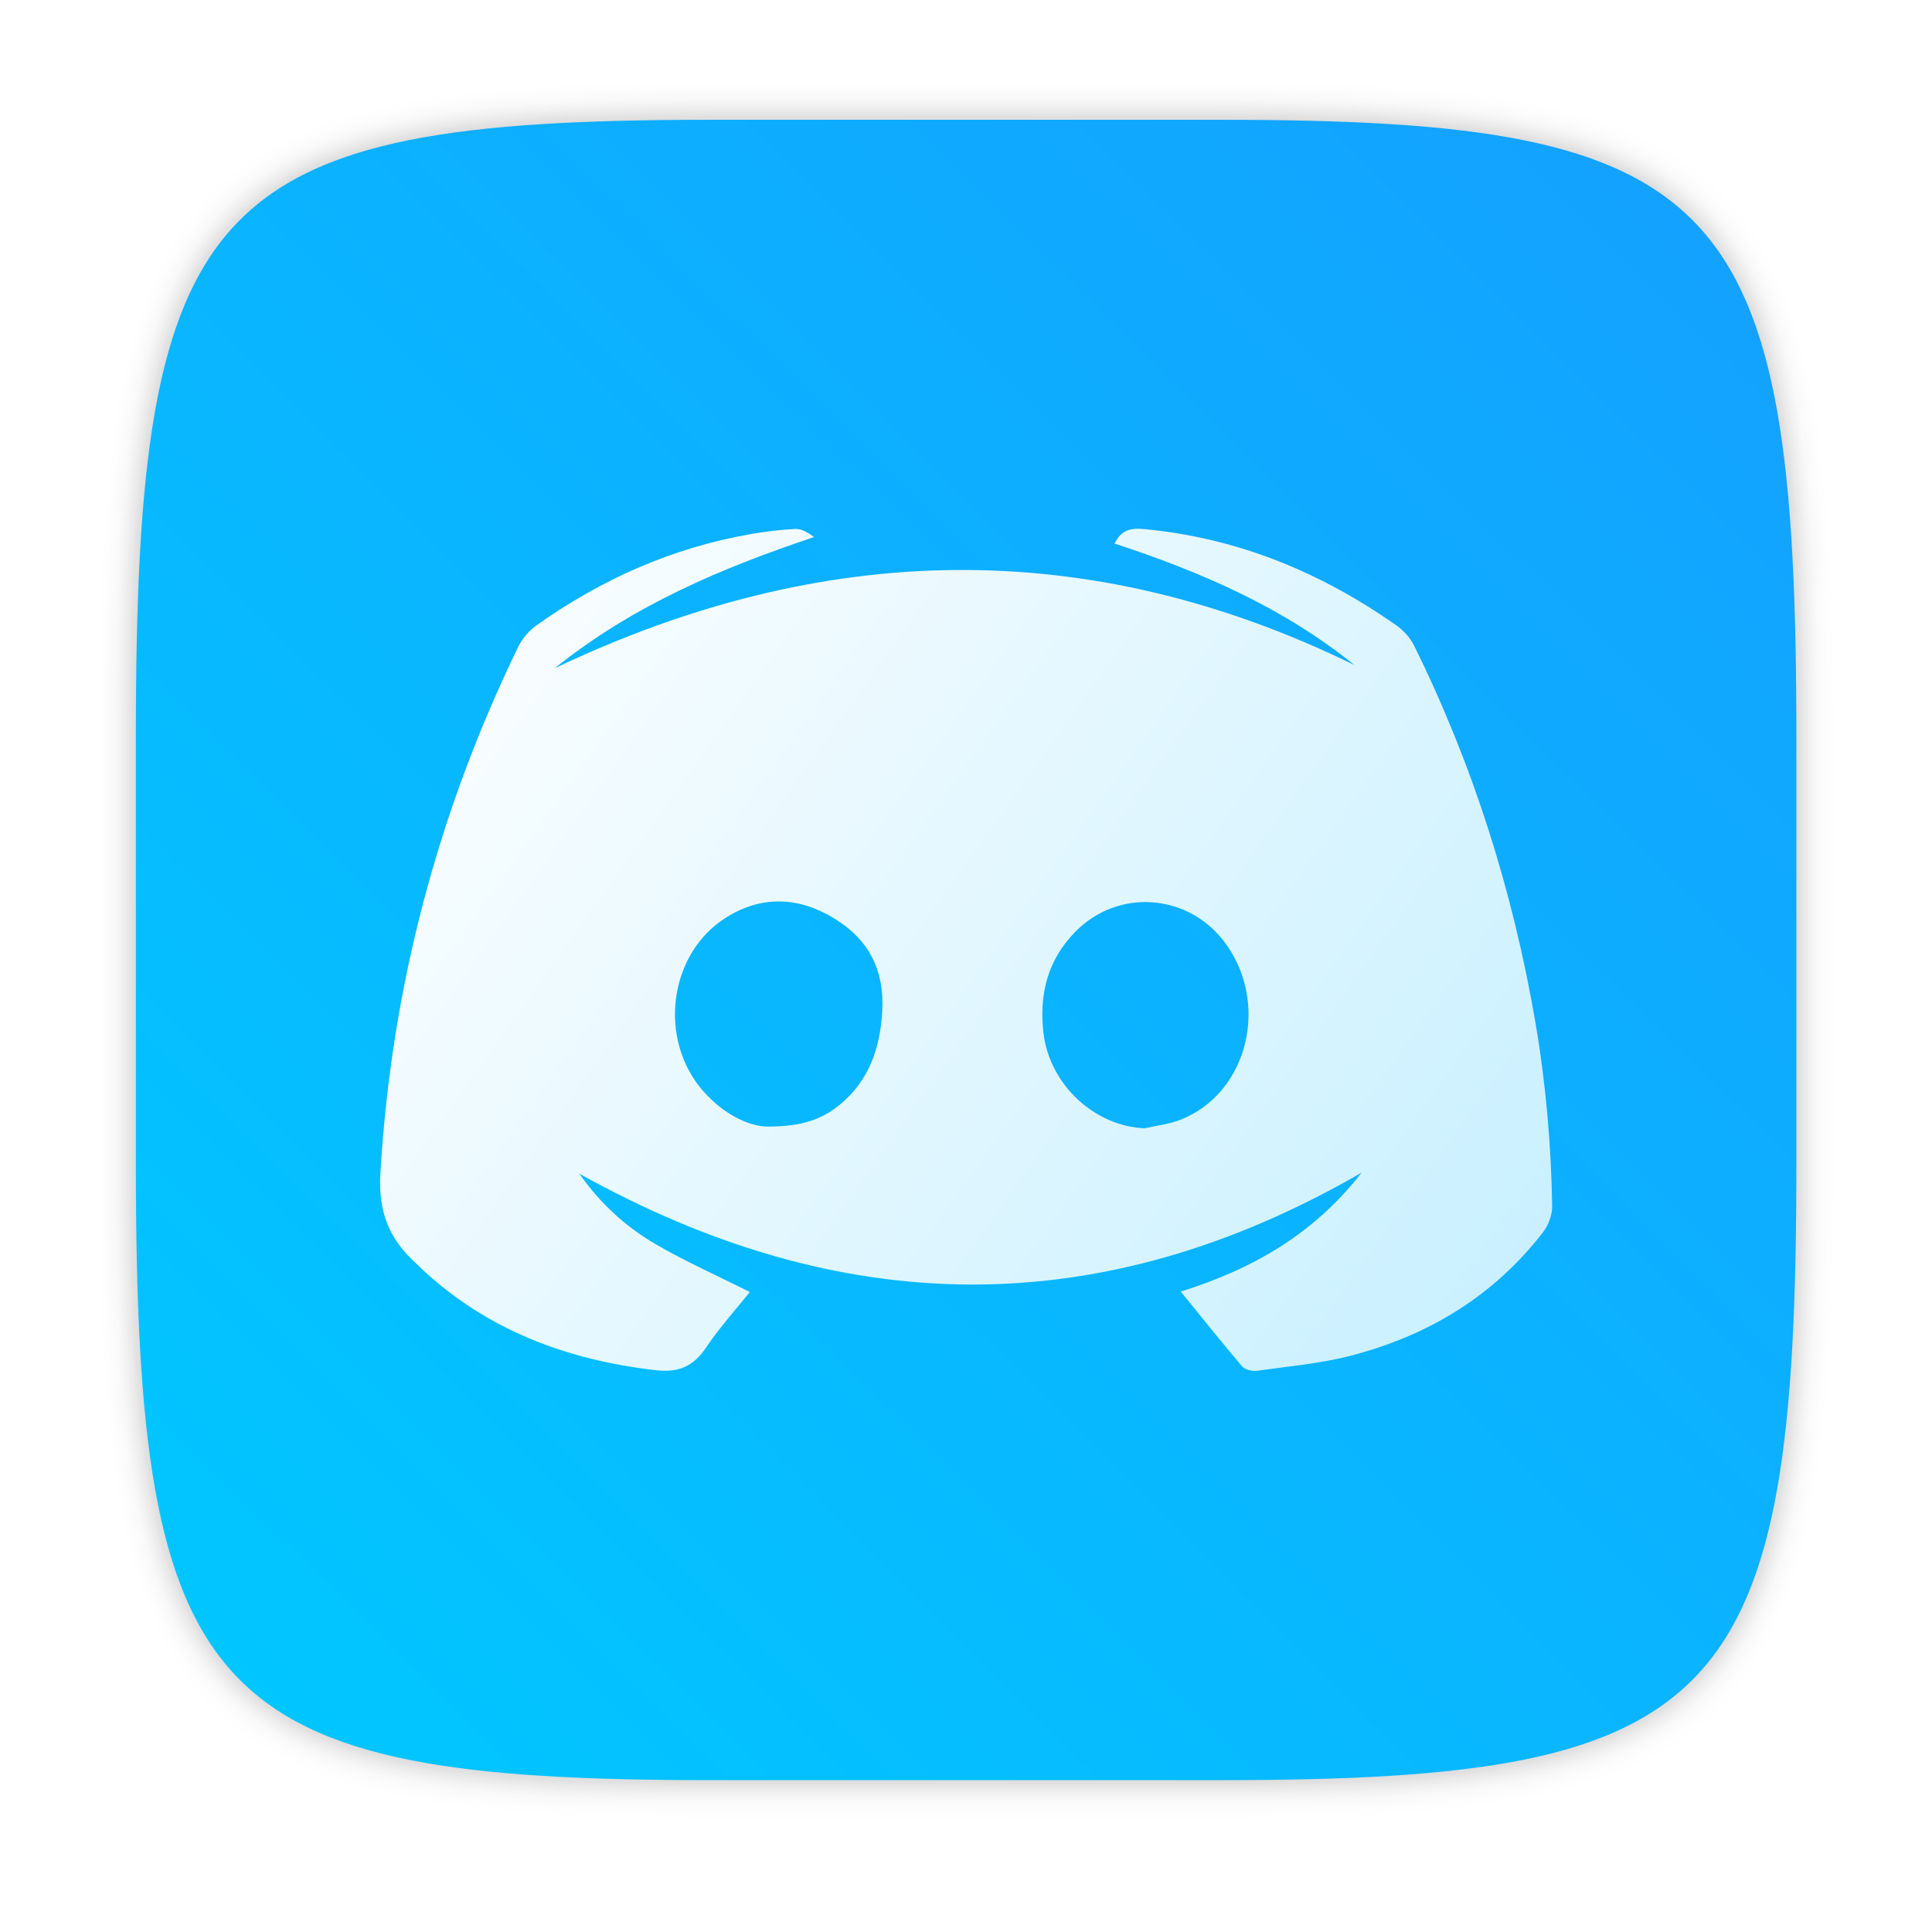
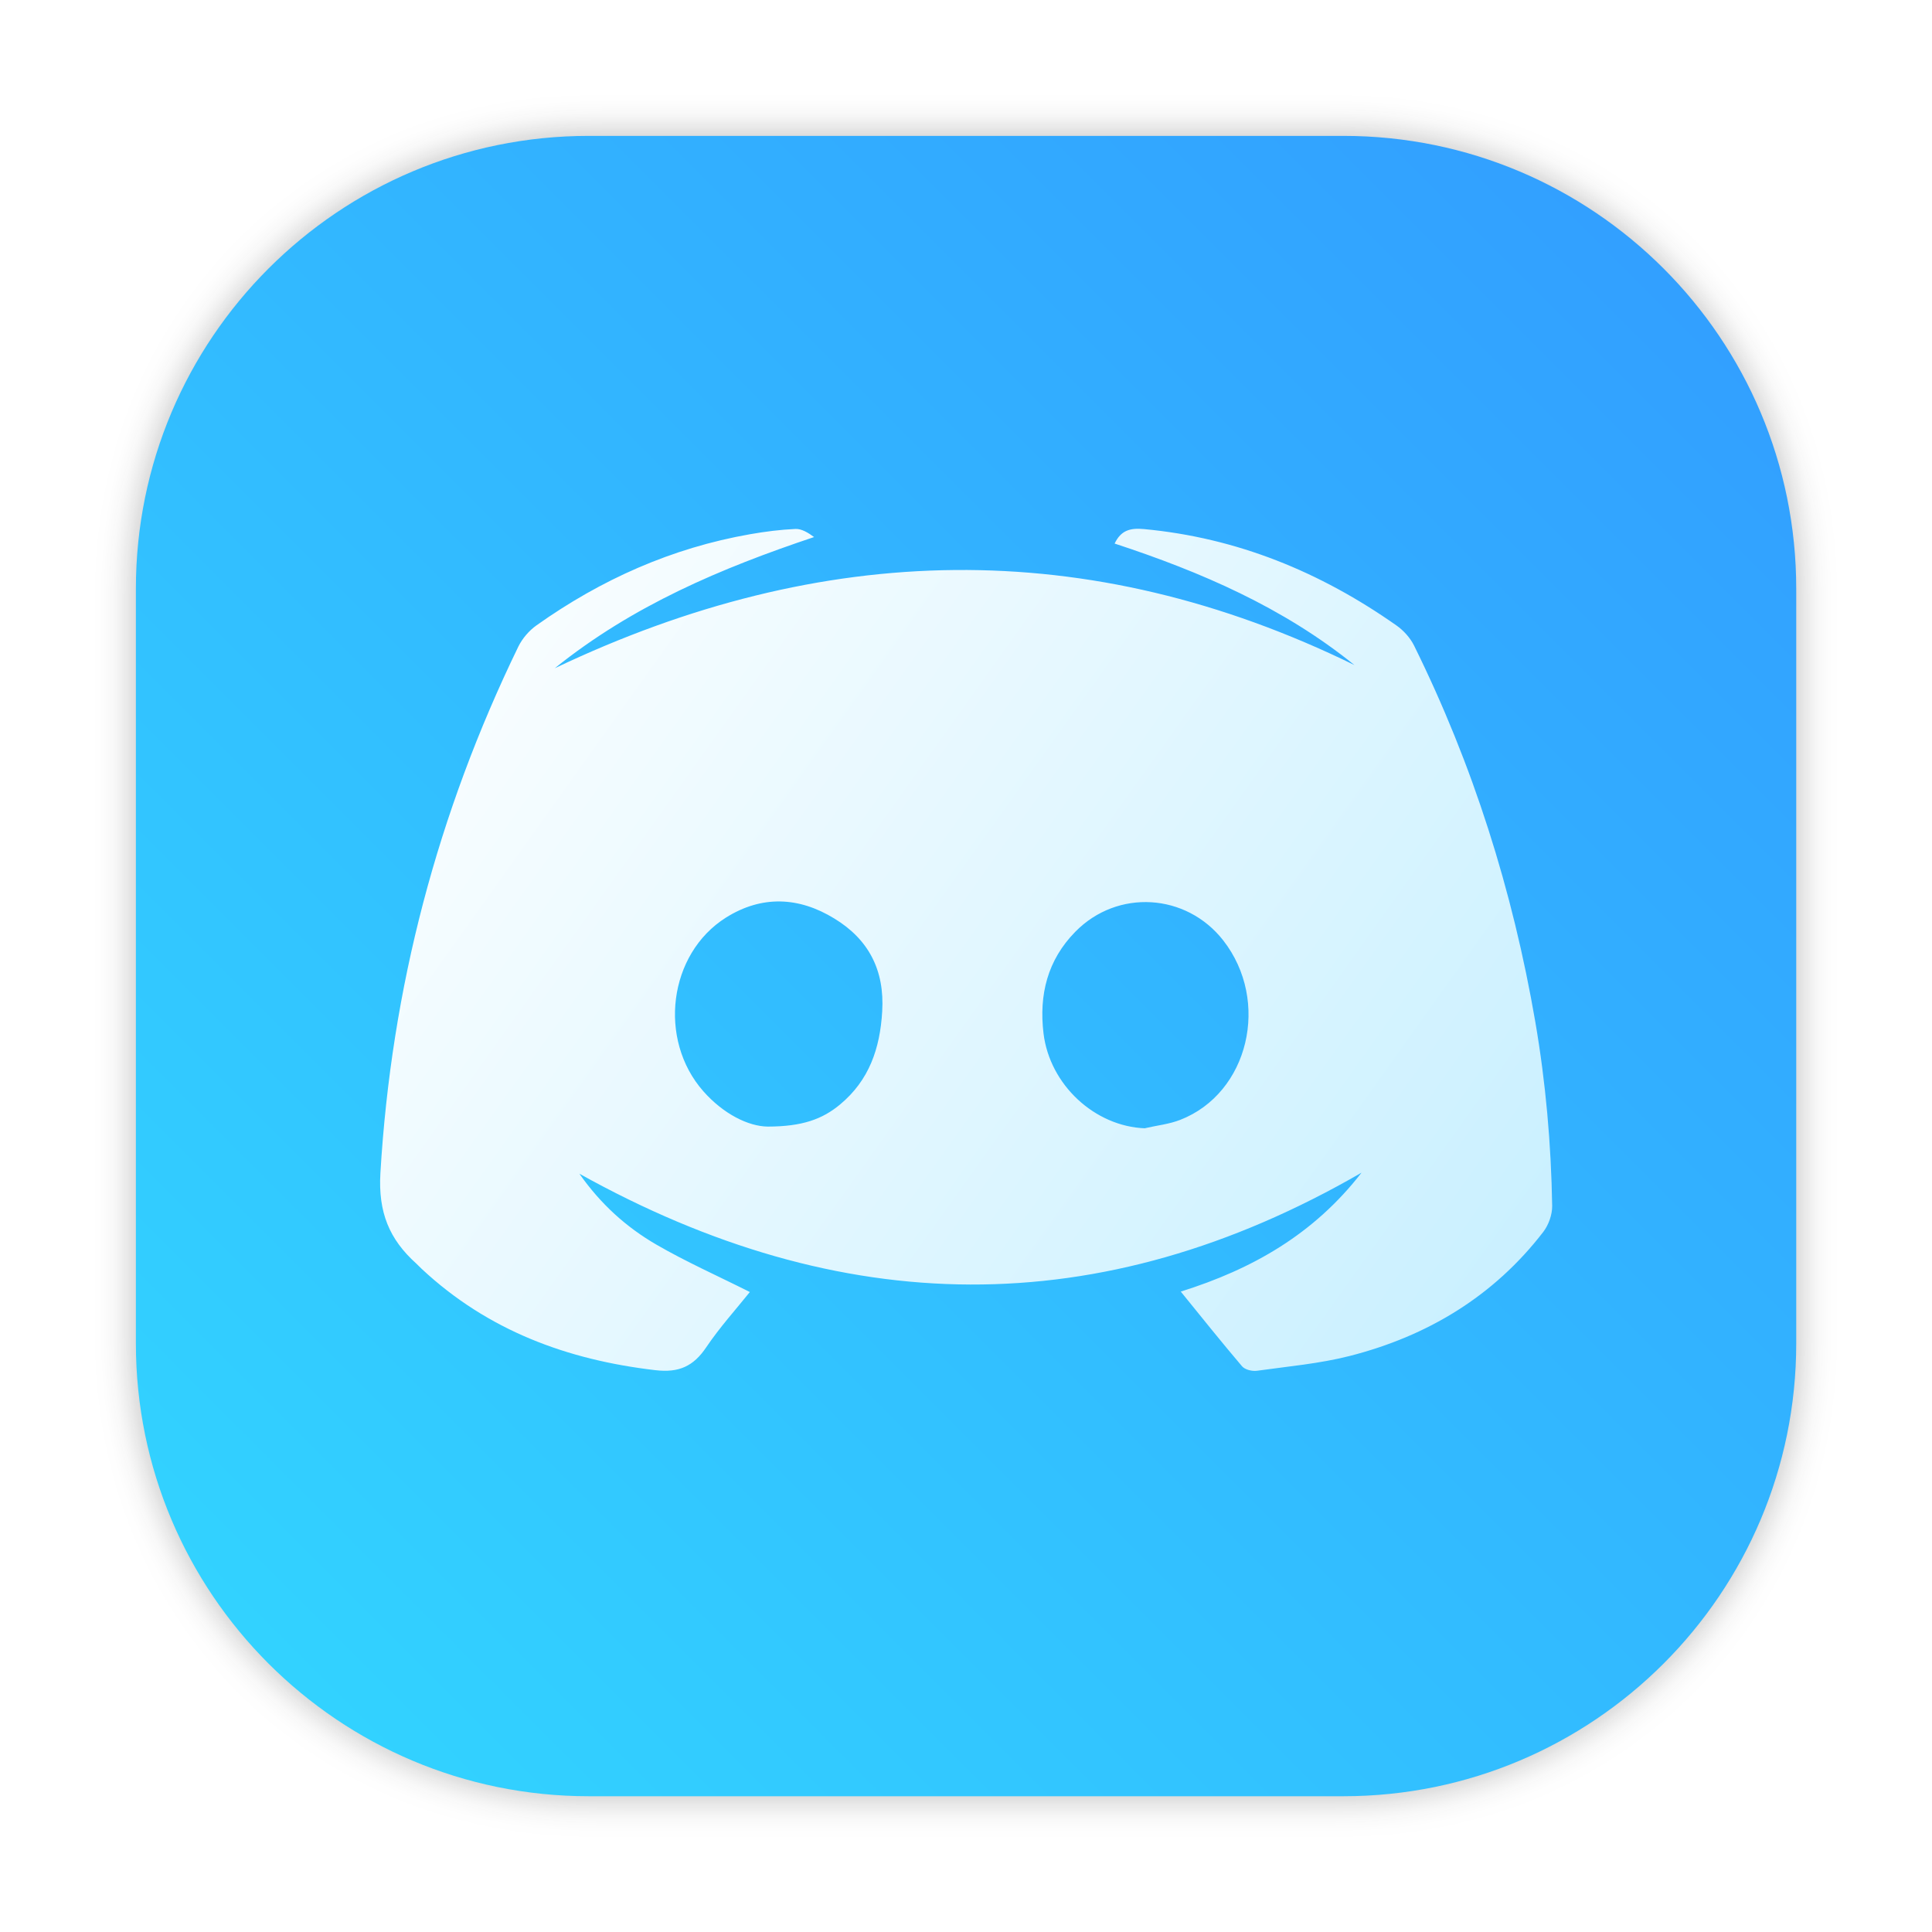
<svg xmlns="http://www.w3.org/2000/svg" width="64" height="64" version="1.1" viewBox="0 0 16.933 16.933">
  <defs>
-     <filter id="filter2761" x="-.024" y="-.024" width="1.048" height="1.048" color-interpolation-filters="sRGB">
-       <feGaussianBlur stdDeviation="0.146" />
-     </filter>
-     <linearGradient id="linearGradient1024" x1="1.331" x2="15.65" y1="15.576" y2="1.17" gradientUnits="userSpaceOnUse">
-       <stop stop-color="#00c8ff" offset="0" />
-       <stop stop-color="#14a0ff" offset="1" />
-     </linearGradient>
    <linearGradient id="linearGradient845" x1="3.116" x2="13.676" y1="4.595" y2="12.128" gradientTransform="translate(-.0004372 .00029967)" gradientUnits="userSpaceOnUse">
      <stop stop-color="#fff" offset="0" />
      <stop stop-color="#c6efff" offset="1" />
    </linearGradient>
+     <style type="text/css" />
+     <style type="text/css" />
+     <filter id="filter1057" x="-.027" y="-.027" width="1.054" height="1.054" color-interpolation-filters="sRGB">
+       <feGaussianBlur stdDeviation="0.619" />
+     </filter>
+     <linearGradient id="linearGradient1053" x1="-127" x2="-72" y1="60" y2="5" gradientTransform="matrix(.26458 0 0 .26458 34.792 -.13493)" gradientUnits="userSpaceOnUse">
+       <stop stop-color="#32d7ff" offset="0" />
+       <stop stop-color="#329bff" offset="1" />
+     </linearGradient>
+     <style type="text/css" />
+     <style type="text/css" />
+     <style type="text/css" />
+     <style type="text/css" />
+     <style type="text/css" />
+     <style type="text/css" />
+     <style type="text/css" />
  </defs>
-   <path d="m10.709 1.05c4.405 0 5.035 0.673 5.035 5.388v3.776c0 4.715-0.63 5.388-5.035 5.388h-4.483c-4.405 0-5.035-0.673-5.035-5.388v-3.776c0-4.715 0.63-5.388 5.035-5.388z" enable-background="new" fill="#141414" filter="url(#filter2761)" opacity=".3" />
-   <path d="m10.709 1.05c4.405 0 5.035 0.673 5.035 5.388v3.776c0 4.715-0.63 5.388-5.035 5.388h-4.483c-4.405 0-5.035-0.673-5.035-5.388v-3.776c0-4.715 0.63-5.388 5.035-5.388z" enable-background="new" fill="url(#linearGradient1024)" />
+   <rect transform="scale(.26458)" x="4.5" y="4.5" width="55" height="55" ry="15" fill="#141414" filter="url(#filter1057)" opacity=".3" stroke-linecap="round" stroke-width="2.744" />
+   <rect x="1.191" y="1.191" width="14.552" height="14.552" ry="3.969" fill="url(#linearGradient1053)" stroke-linecap="round" stroke-width=".726" />
  <path d="m10.349 11.32c0.625-0.196 1.165-0.501 1.584-1.042-2.295 1.326-4.564 1.285-6.855 0.009 0.187 0.267 0.412 0.469 0.674 0.621 0.262 0.152 0.54 0.275 0.82 0.416-0.121 0.151-0.264 0.309-0.382 0.484-0.112 0.167-0.24 0.225-0.445 0.201-0.774-0.09-1.47-0.348-2.048-0.887-0.017-0.016-0.032-0.032-0.049-0.048-0.236-0.212-0.334-0.449-0.314-0.792 0.096-1.622 0.501-3.157 1.209-4.615 0.035-0.071 0.094-0.14 0.159-0.186 0.566-0.402 1.187-0.679 1.873-0.799 0.131-0.023 0.264-0.04 0.397-0.046 0.054-0.002 0.11 0.032 0.163 0.071-0.816 0.273-1.591 0.601-2.273 1.15 2.343-1.116 4.673-1.171 7.009-0.028-0.624-0.505-1.346-0.817-2.102-1.065 0.056-0.116 0.135-0.138 0.256-0.127 0.817 0.076 1.547 0.376 2.213 0.844 0.063 0.044 0.121 0.108 0.155 0.176 0.517 1.046 0.865 2.148 1.063 3.298 0.092 0.535 0.139 1.073 0.148 1.614 0.001 0.076-0.031 0.167-0.078 0.228-0.435 0.565-1.016 0.914-1.699 1.088-0.264 0.067-0.539 0.091-0.81 0.129-0.042 0.006-0.105-0.009-0.131-0.039-0.18-0.212-0.354-0.429-0.538-0.656zm-3.619-1.446c0.3-7.4e-4 0.477-0.064 0.633-0.194 0.255-0.212 0.35-0.491 0.369-0.815 0.022-0.362-0.119-0.632-0.42-0.815-0.31-0.19-0.635-0.205-0.949-0.008-0.504 0.317-0.599 1.069-0.198 1.523 0.176 0.199 0.394 0.307 0.564 0.309zm3.306 0.014c0.103-0.024 0.211-0.035 0.308-0.073 0.601-0.234 0.792-1.041 0.377-1.573-0.324-0.414-0.927-0.452-1.296-0.076-0.244 0.248-0.32 0.552-0.279 0.892 0.055 0.45 0.449 0.815 0.89 0.831z" fill="url(#linearGradient845)" stroke-width=".046" />
+   <g fill="#5e4aa6">
+     <g transform="matrix(.26458 0 0 .26458 19.707 2.4476e-8)">
+       <circle cx="-1248.7" cy="-1241.6" r="0" />
+       <circle cx="-149.15" cy="23.855" r="0" fill-rule="evenodd" />
+       <circle cx="-1248.7" cy="-1241.6" r="0" />
+       <circle cx="-149.15" cy="23.855" r="0" fill-rule="evenodd" />
+       <circle cx="-1124.8" cy="-1279.3" r="0" />
+       <g transform="matrix(3.7796,0,0,3.7796,123.83,-38.184)" stroke-width=".265">
+         <circle cx="-299.02" cy="-338.77" r="0" />
+         <circle cx="-8.106" cy="-3.949" r="0" fill-rule="evenodd" />
+         <circle cx="-278.25" cy="-357.69" r="0" />
+         <circle cx="12.663" cy="-22.859" r="0" fill-rule="evenodd" />
+       </g>
+     </g>
+     <circle cx="-254.16" cy="-338.47" r="0" stroke-width=".265" />
+     <g transform="translate(76.203 -10.103)" stroke-width=".265">
+       <circle cx="-299.02" cy="-338.77" r="0" />
+       <circle cx="-8.106" cy="-3.949" r="0" fill-rule="evenodd" />
+       <circle cx="-278.25" cy="-357.69" r="0" />
+       <circle cx="12.663" cy="-22.859" r="0" fill-rule="evenodd" />
+     </g>
+   </g>
</svg>
